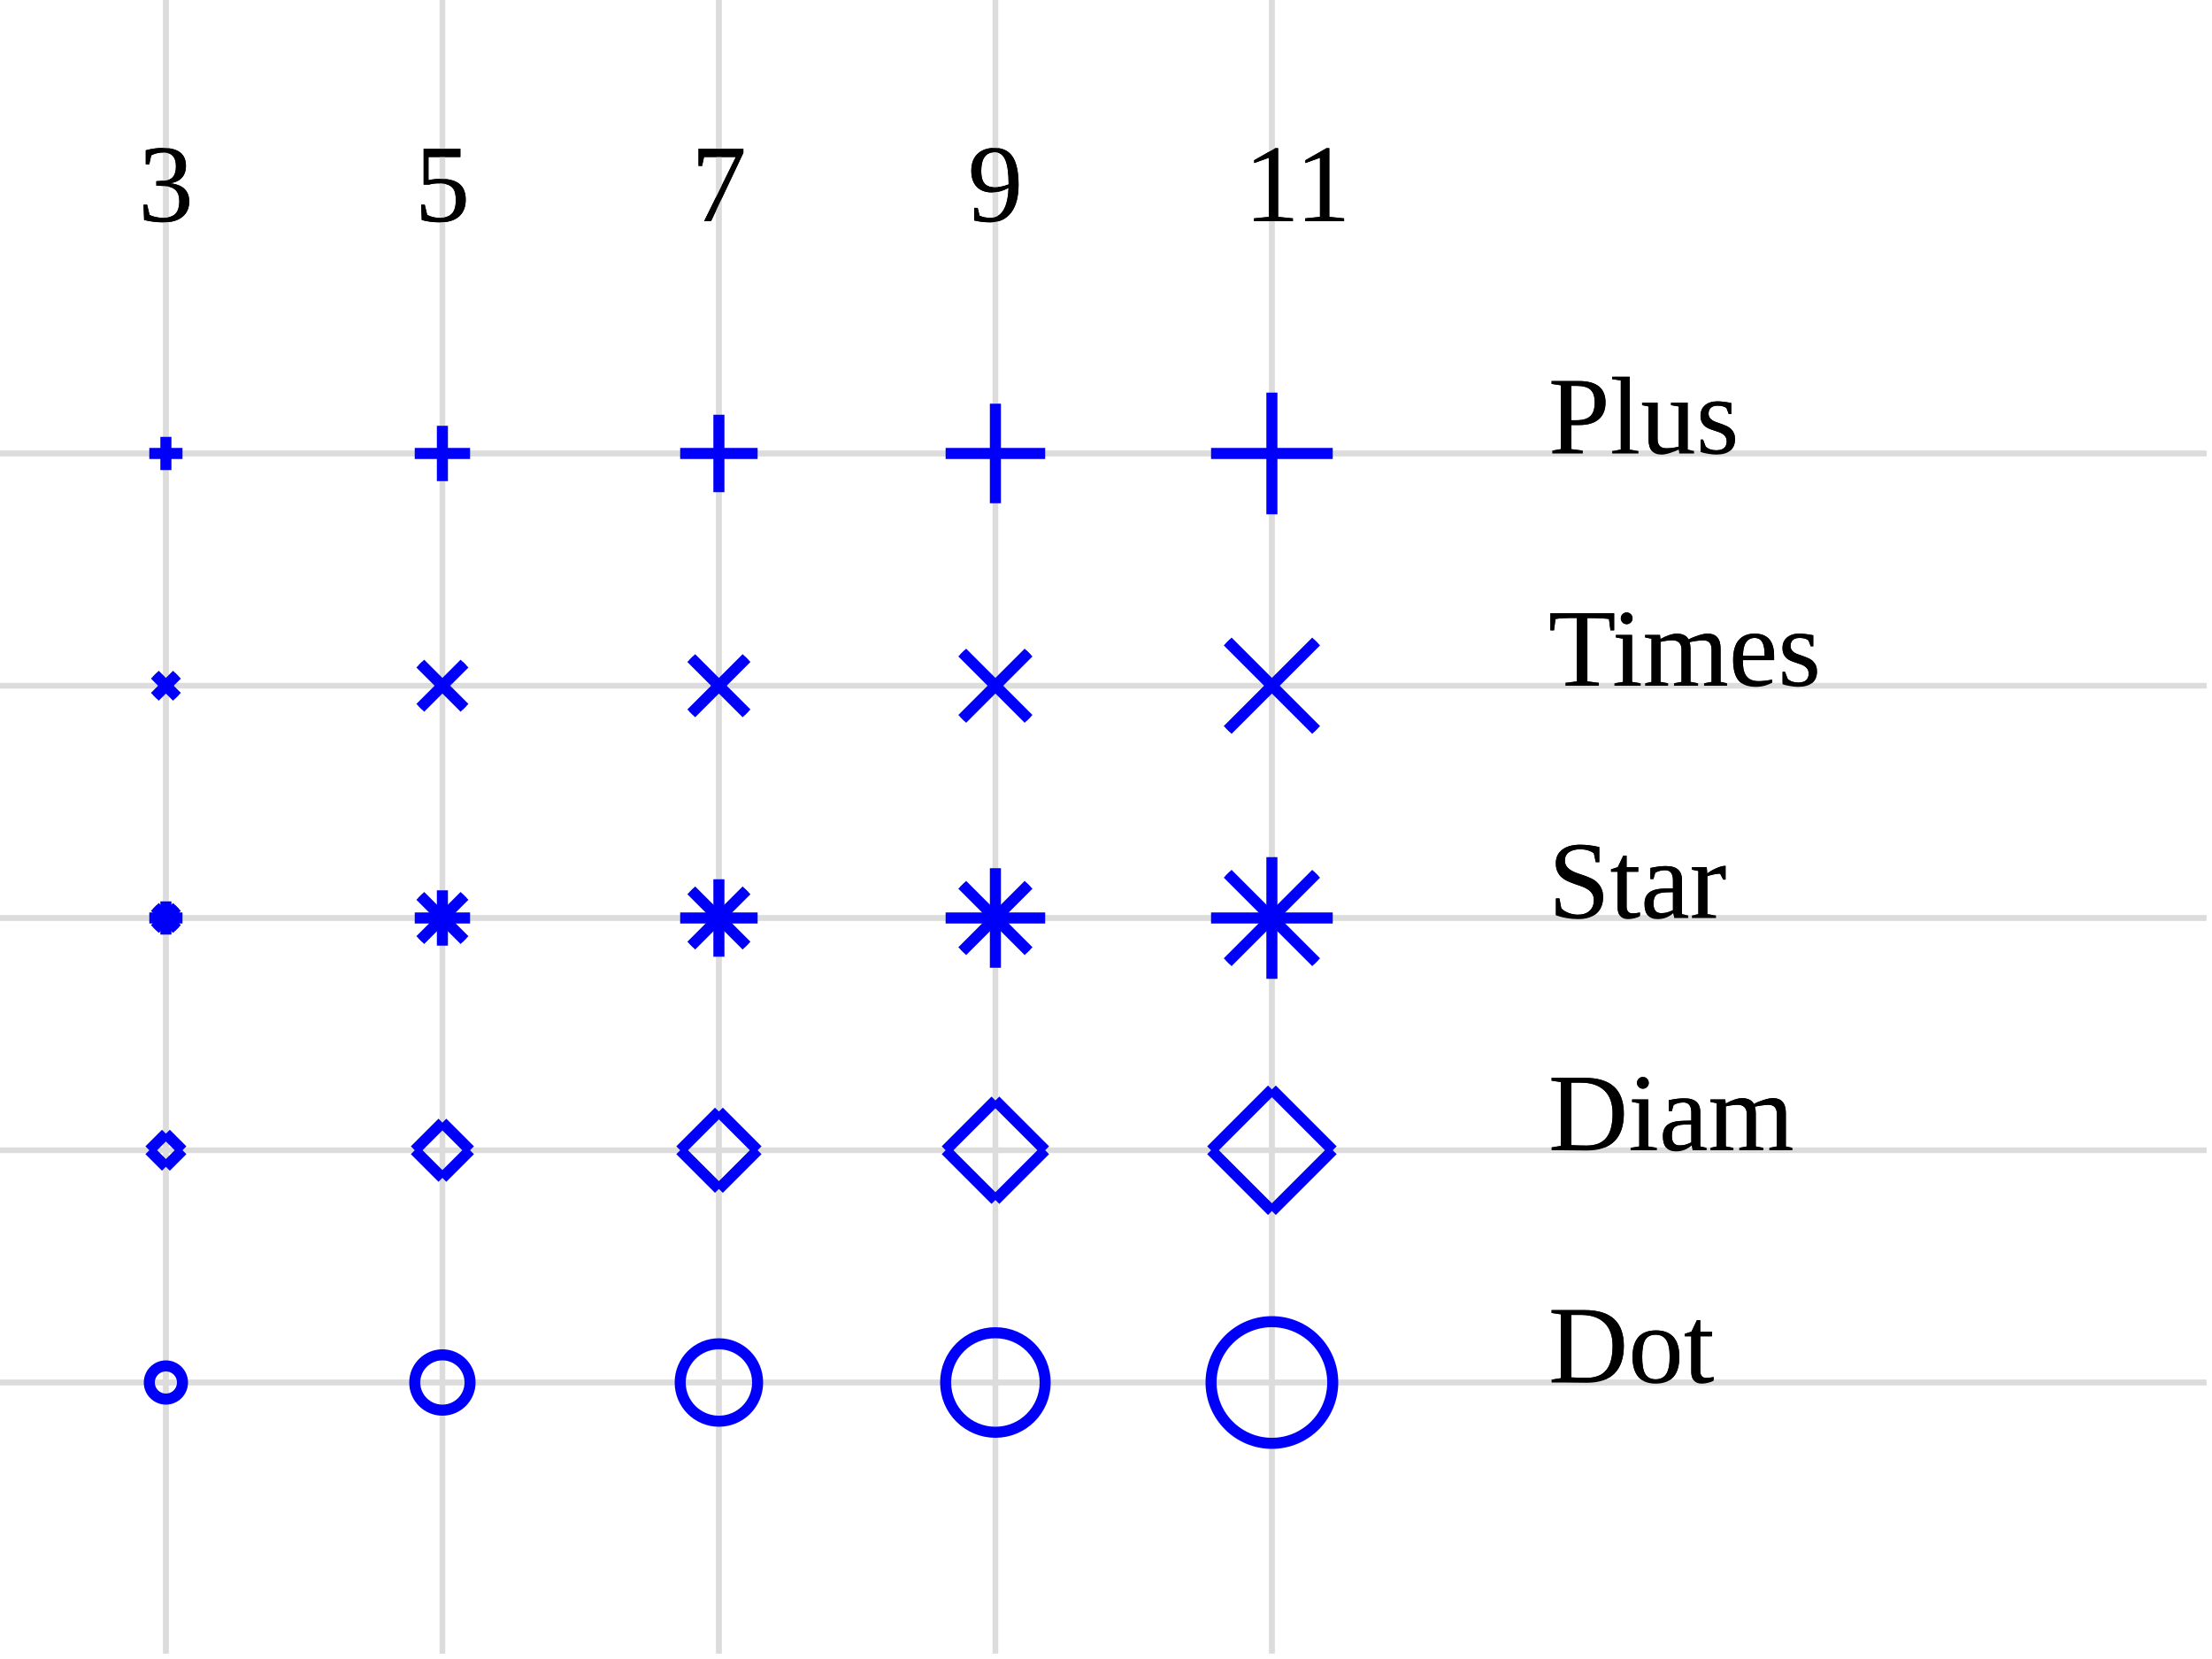
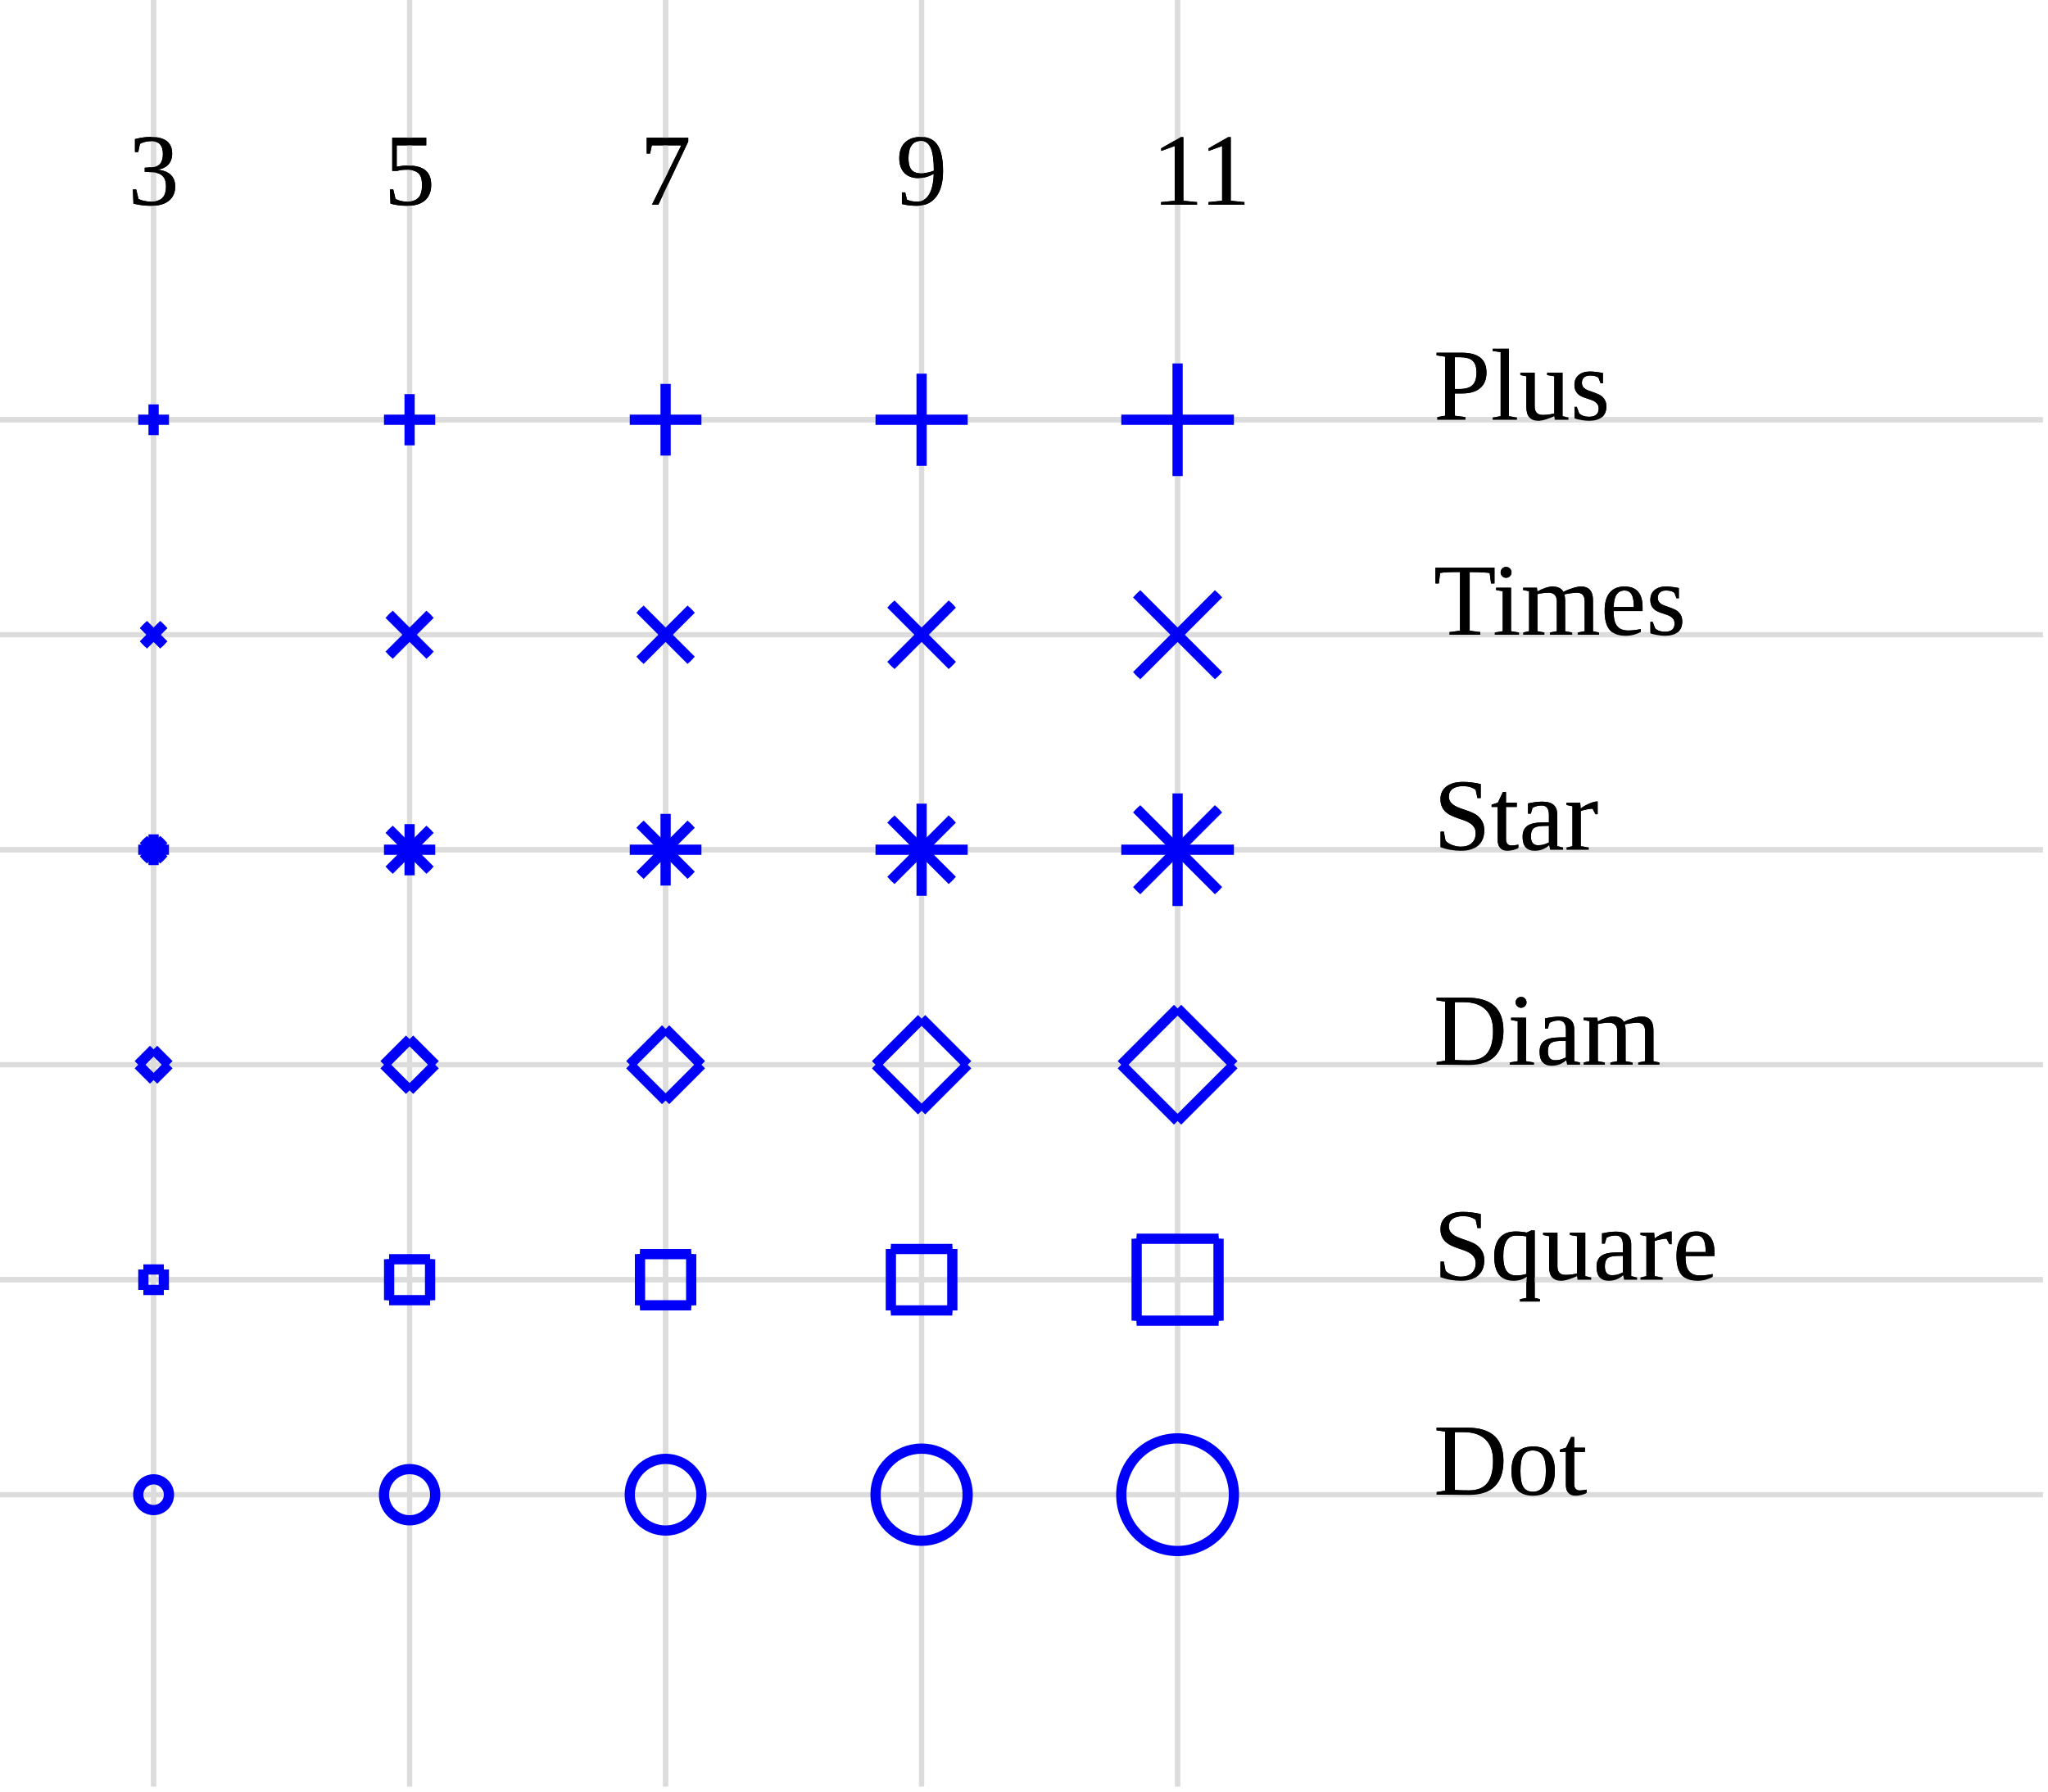
- <svg xmlns="http://www.w3.org/2000/svg" version="1.1" width="400" height="300" style="background-color:white;">
+ <svg xmlns="http://www.w3.org/2000/svg" version="1.1" width="400" height="350" style="background-color:white;">
  <style>
.txt1 { font: bold 12px sans-serif; };
</style>
-   <line x1="30" y1="-0" x2="30" y2="299" stroke="rgb(220,220,220)" stroke-width="1" />
+   <line x1="30" y1="-0" x2="30" y2="349" stroke="rgb(220,220,220)" stroke-width="1" />
  <text x="25" y="40" font-size="20px" fill="#000000">3</text>
-   <line x1="80" y1="-0" x2="80" y2="299" stroke="rgb(220,220,220)" stroke-width="1" />
+   <line x1="80" y1="-0" x2="80" y2="349" stroke="rgb(220,220,220)" stroke-width="1" />
  <text x="75" y="40" font-size="20px" fill="#000000">5</text>
-   <line x1="130" y1="-0" x2="130" y2="299" stroke="rgb(220,220,220)" stroke-width="1" />
+   <line x1="130" y1="-0" x2="130" y2="349" stroke="rgb(220,220,220)" stroke-width="1" />
  <text x="125" y="40" font-size="20px" fill="#000000">7</text>
-   <line x1="180" y1="-0" x2="180" y2="299" stroke="rgb(220,220,220)" stroke-width="1" />
+   <line x1="180" y1="-0" x2="180" y2="349" stroke="rgb(220,220,220)" stroke-width="1" />
  <text x="175" y="40" font-size="20px" fill="#000000">9</text>
-   <line x1="230" y1="-0" x2="230" y2="299" stroke="rgb(220,220,220)" stroke-width="1" />
+   <line x1="230" y1="-0" x2="230" y2="349" stroke="rgb(220,220,220)" stroke-width="1" />
  <text x="225" y="40" font-size="20px" fill="#000000">11</text>
  <line x1="0" y1="82" x2="399" y2="82" stroke="rgb(220,220,220)" stroke-width="1" />
  <line x1="0" y1="124" x2="399" y2="124" stroke="rgb(220,220,220)" stroke-width="1" />
  <line x1="0" y1="166" x2="399" y2="166" stroke="rgb(220,220,220)" stroke-width="1" />
  <line x1="0" y1="208" x2="399" y2="208" stroke="rgb(220,220,220)" stroke-width="1" />
  <line x1="0" y1="250" x2="399" y2="250" stroke="rgb(220,220,220)" stroke-width="1" />
+   <line x1="0" y1="292" x2="399" y2="292" stroke="rgb(220,220,220)" stroke-width="1" />
  <line x1="27" y1="82" x2="33" y2="82" stroke="rgb(0,0,250)" stroke-width="1" />
  <line x1="30" y1="79" x2="30" y2="85" stroke="rgb(0,0,250)" stroke-width="1" />
  <line x1="28" y1="126" x2="32" y2="122" stroke="rgb(0,0,250)" stroke-width="1" />
  <line x1="28" y1="122" x2="32" y2="126" stroke="rgb(0,0,250)" stroke-width="1" />
  <line x1="27" y1="166" x2="33" y2="166" stroke="rgb(0,0,250)" stroke-width="1" />
  <line x1="30" y1="163" x2="30" y2="169" stroke="rgb(0,0,250)" stroke-width="1" />
  <line x1="28" y1="168" x2="32" y2="164" stroke="rgb(0,0,250)" stroke-width="1" />
  <line x1="28" y1="164" x2="32" y2="168" stroke="rgb(0,0,250)" stroke-width="1" />
  <line x1="27" y1="208" x2="30" y2="205" stroke="rgb(0,0,250)" stroke-width="1" />
  <line x1="30" y1="205" x2="33" y2="208" stroke="rgb(0,0,250)" stroke-width="1" />
  <line x1="30" y1="211" x2="33" y2="208" stroke="rgb(0,0,250)" stroke-width="1" />
  <line x1="27" y1="208" x2="30" y2="211" stroke="rgb(0,0,250)" stroke-width="1" />
-   <circle cx="30" cy="250" r="3" stroke="rgb(0,0,250)" stroke-width="1" fill="none" />
+   <line x1="28" y1="252" x2="32" y2="252" stroke="rgb(0,0,250)" stroke-width="1" />
+   <line x1="32" y1="248" x2="32" y2="252" stroke="rgb(0,0,250)" stroke-width="1" />
+   <line x1="28" y1="248" x2="32" y2="248" stroke="rgb(0,0,250)" stroke-width="1" />
+   <line x1="28" y1="248" x2="28" y2="252" stroke="rgb(0,0,250)" stroke-width="1" />
+   <circle cx="30" cy="292" r="3" stroke="rgb(0,0,250)" stroke-width="1" fill="none" />
  <line x1="75" y1="82" x2="85" y2="82" stroke="rgb(0,0,250)" stroke-width="1" />
  <line x1="80" y1="77" x2="80" y2="87" stroke="rgb(0,0,250)" stroke-width="1" />
  <line x1="76" y1="128" x2="84" y2="120" stroke="rgb(0,0,250)" stroke-width="1" />
  <line x1="76" y1="120" x2="84" y2="128" stroke="rgb(0,0,250)" stroke-width="1" />
  <line x1="75" y1="166" x2="85" y2="166" stroke="rgb(0,0,250)" stroke-width="1" />
  <line x1="80" y1="161" x2="80" y2="171" stroke="rgb(0,0,250)" stroke-width="1" />
  <line x1="76" y1="170" x2="84" y2="162" stroke="rgb(0,0,250)" stroke-width="1" />
  <line x1="76" y1="162" x2="84" y2="170" stroke="rgb(0,0,250)" stroke-width="1" />
  <line x1="75" y1="208" x2="80" y2="203" stroke="rgb(0,0,250)" stroke-width="1" />
  <line x1="80" y1="203" x2="85" y2="208" stroke="rgb(0,0,250)" stroke-width="1" />
  <line x1="80" y1="213" x2="85" y2="208" stroke="rgb(0,0,250)" stroke-width="1" />
  <line x1="75" y1="208" x2="80" y2="213" stroke="rgb(0,0,250)" stroke-width="1" />
-   <circle cx="80" cy="250" r="5" stroke="rgb(0,0,250)" stroke-width="1" fill="none" />
+   <line x1="76" y1="254" x2="84" y2="254" stroke="rgb(0,0,250)" stroke-width="1" />
+   <line x1="84" y1="246" x2="84" y2="254" stroke="rgb(0,0,250)" stroke-width="1" />
+   <line x1="76" y1="246" x2="84" y2="246" stroke="rgb(0,0,250)" stroke-width="1" />
+   <line x1="76" y1="246" x2="76" y2="254" stroke="rgb(0,0,250)" stroke-width="1" />
+   <circle cx="80" cy="292" r="5" stroke="rgb(0,0,250)" stroke-width="1" fill="none" />
  <line x1="123" y1="82" x2="137" y2="82" stroke="rgb(0,0,250)" stroke-width="1" />
  <line x1="130" y1="75" x2="130" y2="89" stroke="rgb(0,0,250)" stroke-width="1" />
  <line x1="125" y1="129" x2="135" y2="119" stroke="rgb(0,0,250)" stroke-width="1" />
  <line x1="125" y1="119" x2="135" y2="129" stroke="rgb(0,0,250)" stroke-width="1" />
  <line x1="123" y1="166" x2="137" y2="166" stroke="rgb(0,0,250)" stroke-width="1" />
  <line x1="130" y1="159" x2="130" y2="173" stroke="rgb(0,0,250)" stroke-width="1" />
  <line x1="125" y1="171" x2="135" y2="161" stroke="rgb(0,0,250)" stroke-width="1" />
  <line x1="125" y1="161" x2="135" y2="171" stroke="rgb(0,0,250)" stroke-width="1" />
  <line x1="123" y1="208" x2="130" y2="201" stroke="rgb(0,0,250)" stroke-width="1" />
  <line x1="130" y1="201" x2="137" y2="208" stroke="rgb(0,0,250)" stroke-width="1" />
  <line x1="130" y1="215" x2="137" y2="208" stroke="rgb(0,0,250)" stroke-width="1" />
  <line x1="123" y1="208" x2="130" y2="215" stroke="rgb(0,0,250)" stroke-width="1" />
-   <circle cx="130" cy="250" r="7" stroke="rgb(0,0,250)" stroke-width="1" fill="none" />
+   <line x1="125" y1="255" x2="135" y2="255" stroke="rgb(0,0,250)" stroke-width="1" />
+   <line x1="135" y1="245" x2="135" y2="255" stroke="rgb(0,0,250)" stroke-width="1" />
+   <line x1="125" y1="245" x2="135" y2="245" stroke="rgb(0,0,250)" stroke-width="1" />
+   <line x1="125" y1="245" x2="125" y2="255" stroke="rgb(0,0,250)" stroke-width="1" />
+   <circle cx="130" cy="292" r="7" stroke="rgb(0,0,250)" stroke-width="1" fill="none" />
  <line x1="171" y1="82" x2="189" y2="82" stroke="rgb(0,0,250)" stroke-width="1" />
  <line x1="180" y1="73" x2="180" y2="91" stroke="rgb(0,0,250)" stroke-width="1" />
  <line x1="174" y1="130" x2="186" y2="118" stroke="rgb(0,0,250)" stroke-width="1" />
  <line x1="174" y1="118" x2="186" y2="130" stroke="rgb(0,0,250)" stroke-width="1" />
  <line x1="171" y1="166" x2="189" y2="166" stroke="rgb(0,0,250)" stroke-width="1" />
  <line x1="180" y1="157" x2="180" y2="175" stroke="rgb(0,0,250)" stroke-width="1" />
  <line x1="174" y1="172" x2="186" y2="160" stroke="rgb(0,0,250)" stroke-width="1" />
  <line x1="174" y1="160" x2="186" y2="172" stroke="rgb(0,0,250)" stroke-width="1" />
  <line x1="171" y1="208" x2="180" y2="199" stroke="rgb(0,0,250)" stroke-width="1" />
  <line x1="180" y1="199" x2="189" y2="208" stroke="rgb(0,0,250)" stroke-width="1" />
  <line x1="180" y1="217" x2="189" y2="208" stroke="rgb(0,0,250)" stroke-width="1" />
  <line x1="171" y1="208" x2="180" y2="217" stroke="rgb(0,0,250)" stroke-width="1" />
-   <circle cx="180" cy="250" r="9" stroke="rgb(0,0,250)" stroke-width="1" fill="none" />
+   <line x1="174" y1="256" x2="186" y2="256" stroke="rgb(0,0,250)" stroke-width="1" />
+   <line x1="186" y1="244" x2="186" y2="256" stroke="rgb(0,0,250)" stroke-width="1" />
+   <line x1="174" y1="244" x2="186" y2="244" stroke="rgb(0,0,250)" stroke-width="1" />
+   <line x1="174" y1="244" x2="174" y2="256" stroke="rgb(0,0,250)" stroke-width="1" />
+   <circle cx="180" cy="292" r="9" stroke="rgb(0,0,250)" stroke-width="1" fill="none" />
  <line x1="219" y1="82" x2="241" y2="82" stroke="rgb(0,0,250)" stroke-width="1" />
  <line x1="230" y1="71" x2="230" y2="93" stroke="rgb(0,0,250)" stroke-width="1" />
  <line x1="222" y1="132" x2="238" y2="116" stroke="rgb(0,0,250)" stroke-width="1" />
  <line x1="222" y1="116" x2="238" y2="132" stroke="rgb(0,0,250)" stroke-width="1" />
  <line x1="219" y1="166" x2="241" y2="166" stroke="rgb(0,0,250)" stroke-width="1" />
  <line x1="230" y1="155" x2="230" y2="177" stroke="rgb(0,0,250)" stroke-width="1" />
  <line x1="222" y1="174" x2="238" y2="158" stroke="rgb(0,0,250)" stroke-width="1" />
  <line x1="222" y1="158" x2="238" y2="174" stroke="rgb(0,0,250)" stroke-width="1" />
  <line x1="219" y1="208" x2="230" y2="197" stroke="rgb(0,0,250)" stroke-width="1" />
  <line x1="230" y1="197" x2="241" y2="208" stroke="rgb(0,0,250)" stroke-width="1" />
  <line x1="230" y1="219" x2="241" y2="208" stroke="rgb(0,0,250)" stroke-width="1" />
  <line x1="219" y1="208" x2="230" y2="219" stroke="rgb(0,0,250)" stroke-width="1" />
-   <circle cx="230" cy="250" r="11" stroke="rgb(0,0,250)" stroke-width="1" fill="none" />
+   <line x1="222" y1="258" x2="238" y2="258" stroke="rgb(0,0,250)" stroke-width="1" />
+   <line x1="238" y1="242" x2="238" y2="258" stroke="rgb(0,0,250)" stroke-width="1" />
+   <line x1="222" y1="242" x2="238" y2="242" stroke="rgb(0,0,250)" stroke-width="1" />
+   <line x1="222" y1="242" x2="222" y2="258" stroke="rgb(0,0,250)" stroke-width="1" />
+   <circle cx="230" cy="292" r="11" stroke="rgb(0,0,250)" stroke-width="1" fill="none" />
  <text x="280" y="82" font-size="20px" fill="#000000">Plus</text>
  <text x="280" y="124" font-size="20px" fill="#000000">Times</text>
  <text x="280" y="166" font-size="20px" fill="#000000">Star</text>
  <text x="280" y="208" font-size="20px" fill="#000000">Diam</text>
-   <text x="280" y="250" font-size="20px" fill="#000000">Dot</text>
-   <line x1="30" y1="-0" x2="30" y2="299" stroke="rgb(220,220,220)" stroke-width="1" />
+   <text x="280" y="250" font-size="20px" fill="#000000">Square</text>
+   <text x="280" y="292" font-size="20px" fill="#000000">Dot</text>
+   <line x1="30" y1="-0" x2="30" y2="349" stroke="rgb(220,220,220)" stroke-width="1" />
  <text x="25" y="40" font-size="20px" fill="#000000">3</text>
-   <line x1="80" y1="-0" x2="80" y2="299" stroke="rgb(220,220,220)" stroke-width="1" />
+   <line x1="80" y1="-0" x2="80" y2="349" stroke="rgb(220,220,220)" stroke-width="1" />
  <text x="75" y="40" font-size="20px" fill="#000000">5</text>
-   <line x1="130" y1="-0" x2="130" y2="299" stroke="rgb(220,220,220)" stroke-width="1" />
+   <line x1="130" y1="-0" x2="130" y2="349" stroke="rgb(220,220,220)" stroke-width="1" />
  <text x="125" y="40" font-size="20px" fill="#000000">7</text>
-   <line x1="180" y1="-0" x2="180" y2="299" stroke="rgb(220,220,220)" stroke-width="1" />
+   <line x1="180" y1="-0" x2="180" y2="349" stroke="rgb(220,220,220)" stroke-width="1" />
  <text x="175" y="40" font-size="20px" fill="#000000">9</text>
-   <line x1="230" y1="-0" x2="230" y2="299" stroke="rgb(220,220,220)" stroke-width="1" />
+   <line x1="230" y1="-0" x2="230" y2="349" stroke="rgb(220,220,220)" stroke-width="1" />
  <text x="225" y="40" font-size="20px" fill="#000000">11</text>
  <line x1="0" y1="82" x2="399" y2="82" stroke="rgb(220,220,220)" stroke-width="1" />
  <line x1="0" y1="124" x2="399" y2="124" stroke="rgb(220,220,220)" stroke-width="1" />
  <line x1="0" y1="166" x2="399" y2="166" stroke="rgb(220,220,220)" stroke-width="1" />
  <line x1="0" y1="208" x2="399" y2="208" stroke="rgb(220,220,220)" stroke-width="1" />
  <line x1="0" y1="250" x2="399" y2="250" stroke="rgb(220,220,220)" stroke-width="1" />
+   <line x1="0" y1="292" x2="399" y2="292" stroke="rgb(220,220,220)" stroke-width="1" />
  <line x1="27" y1="82" x2="33" y2="82" stroke="rgb(0,0,250)" stroke-width="2" />
  <line x1="30" y1="79" x2="30" y2="85" stroke="rgb(0,0,250)" stroke-width="2" />
  <line x1="28" y1="126" x2="32" y2="122" stroke="rgb(0,0,250)" stroke-width="2" />
  <line x1="28" y1="122" x2="32" y2="126" stroke="rgb(0,0,250)" stroke-width="2" />
  <line x1="27" y1="166" x2="33" y2="166" stroke="rgb(0,0,250)" stroke-width="2" />
  <line x1="30" y1="163" x2="30" y2="169" stroke="rgb(0,0,250)" stroke-width="2" />
  <line x1="28" y1="168" x2="32" y2="164" stroke="rgb(0,0,250)" stroke-width="2" />
  <line x1="28" y1="164" x2="32" y2="168" stroke="rgb(0,0,250)" stroke-width="2" />
  <line x1="27" y1="208" x2="30" y2="205" stroke="rgb(0,0,250)" stroke-width="2" />
  <line x1="30" y1="205" x2="33" y2="208" stroke="rgb(0,0,250)" stroke-width="2" />
  <line x1="30" y1="211" x2="33" y2="208" stroke="rgb(0,0,250)" stroke-width="2" />
  <line x1="27" y1="208" x2="30" y2="211" stroke="rgb(0,0,250)" stroke-width="2" />
-   <circle cx="30" cy="250" r="3" stroke="rgb(0,0,250)" stroke-width="2" fill="none" />
+   <line x1="28" y1="252" x2="32" y2="252" stroke="rgb(0,0,250)" stroke-width="2" />
+   <line x1="32" y1="248" x2="32" y2="252" stroke="rgb(0,0,250)" stroke-width="2" />
+   <line x1="28" y1="248" x2="32" y2="248" stroke="rgb(0,0,250)" stroke-width="2" />
+   <line x1="28" y1="248" x2="28" y2="252" stroke="rgb(0,0,250)" stroke-width="2" />
+   <circle cx="30" cy="292" r="3" stroke="rgb(0,0,250)" stroke-width="2" fill="none" />
  <line x1="75" y1="82" x2="85" y2="82" stroke="rgb(0,0,250)" stroke-width="2" />
  <line x1="80" y1="77" x2="80" y2="87" stroke="rgb(0,0,250)" stroke-width="2" />
  <line x1="76" y1="128" x2="84" y2="120" stroke="rgb(0,0,250)" stroke-width="2" />
  <line x1="76" y1="120" x2="84" y2="128" stroke="rgb(0,0,250)" stroke-width="2" />
  <line x1="75" y1="166" x2="85" y2="166" stroke="rgb(0,0,250)" stroke-width="2" />
  <line x1="80" y1="161" x2="80" y2="171" stroke="rgb(0,0,250)" stroke-width="2" />
  <line x1="76" y1="170" x2="84" y2="162" stroke="rgb(0,0,250)" stroke-width="2" />
  <line x1="76" y1="162" x2="84" y2="170" stroke="rgb(0,0,250)" stroke-width="2" />
  <line x1="75" y1="208" x2="80" y2="203" stroke="rgb(0,0,250)" stroke-width="2" />
  <line x1="80" y1="203" x2="85" y2="208" stroke="rgb(0,0,250)" stroke-width="2" />
  <line x1="80" y1="213" x2="85" y2="208" stroke="rgb(0,0,250)" stroke-width="2" />
  <line x1="75" y1="208" x2="80" y2="213" stroke="rgb(0,0,250)" stroke-width="2" />
-   <circle cx="80" cy="250" r="5" stroke="rgb(0,0,250)" stroke-width="2" fill="none" />
+   <line x1="76" y1="254" x2="84" y2="254" stroke="rgb(0,0,250)" stroke-width="2" />
+   <line x1="84" y1="246" x2="84" y2="254" stroke="rgb(0,0,250)" stroke-width="2" />
+   <line x1="76" y1="246" x2="84" y2="246" stroke="rgb(0,0,250)" stroke-width="2" />
+   <line x1="76" y1="246" x2="76" y2="254" stroke="rgb(0,0,250)" stroke-width="2" />
+   <circle cx="80" cy="292" r="5" stroke="rgb(0,0,250)" stroke-width="2" fill="none" />
  <line x1="123" y1="82" x2="137" y2="82" stroke="rgb(0,0,250)" stroke-width="2" />
  <line x1="130" y1="75" x2="130" y2="89" stroke="rgb(0,0,250)" stroke-width="2" />
  <line x1="125" y1="129" x2="135" y2="119" stroke="rgb(0,0,250)" stroke-width="2" />
  <line x1="125" y1="119" x2="135" y2="129" stroke="rgb(0,0,250)" stroke-width="2" />
  <line x1="123" y1="166" x2="137" y2="166" stroke="rgb(0,0,250)" stroke-width="2" />
  <line x1="130" y1="159" x2="130" y2="173" stroke="rgb(0,0,250)" stroke-width="2" />
  <line x1="125" y1="171" x2="135" y2="161" stroke="rgb(0,0,250)" stroke-width="2" />
  <line x1="125" y1="161" x2="135" y2="171" stroke="rgb(0,0,250)" stroke-width="2" />
  <line x1="123" y1="208" x2="130" y2="201" stroke="rgb(0,0,250)" stroke-width="2" />
  <line x1="130" y1="201" x2="137" y2="208" stroke="rgb(0,0,250)" stroke-width="2" />
  <line x1="130" y1="215" x2="137" y2="208" stroke="rgb(0,0,250)" stroke-width="2" />
  <line x1="123" y1="208" x2="130" y2="215" stroke="rgb(0,0,250)" stroke-width="2" />
-   <circle cx="130" cy="250" r="7" stroke="rgb(0,0,250)" stroke-width="2" fill="none" />
+   <line x1="125" y1="255" x2="135" y2="255" stroke="rgb(0,0,250)" stroke-width="2" />
+   <line x1="135" y1="245" x2="135" y2="255" stroke="rgb(0,0,250)" stroke-width="2" />
+   <line x1="125" y1="245" x2="135" y2="245" stroke="rgb(0,0,250)" stroke-width="2" />
+   <line x1="125" y1="245" x2="125" y2="255" stroke="rgb(0,0,250)" stroke-width="2" />
+   <circle cx="130" cy="292" r="7" stroke="rgb(0,0,250)" stroke-width="2" fill="none" />
  <line x1="171" y1="82" x2="189" y2="82" stroke="rgb(0,0,250)" stroke-width="2" />
  <line x1="180" y1="73" x2="180" y2="91" stroke="rgb(0,0,250)" stroke-width="2" />
  <line x1="174" y1="130" x2="186" y2="118" stroke="rgb(0,0,250)" stroke-width="2" />
  <line x1="174" y1="118" x2="186" y2="130" stroke="rgb(0,0,250)" stroke-width="2" />
  <line x1="171" y1="166" x2="189" y2="166" stroke="rgb(0,0,250)" stroke-width="2" />
  <line x1="180" y1="157" x2="180" y2="175" stroke="rgb(0,0,250)" stroke-width="2" />
  <line x1="174" y1="172" x2="186" y2="160" stroke="rgb(0,0,250)" stroke-width="2" />
  <line x1="174" y1="160" x2="186" y2="172" stroke="rgb(0,0,250)" stroke-width="2" />
  <line x1="171" y1="208" x2="180" y2="199" stroke="rgb(0,0,250)" stroke-width="2" />
  <line x1="180" y1="199" x2="189" y2="208" stroke="rgb(0,0,250)" stroke-width="2" />
  <line x1="180" y1="217" x2="189" y2="208" stroke="rgb(0,0,250)" stroke-width="2" />
  <line x1="171" y1="208" x2="180" y2="217" stroke="rgb(0,0,250)" stroke-width="2" />
-   <circle cx="180" cy="250" r="9" stroke="rgb(0,0,250)" stroke-width="2" fill="none" />
+   <line x1="174" y1="256" x2="186" y2="256" stroke="rgb(0,0,250)" stroke-width="2" />
+   <line x1="186" y1="244" x2="186" y2="256" stroke="rgb(0,0,250)" stroke-width="2" />
+   <line x1="174" y1="244" x2="186" y2="244" stroke="rgb(0,0,250)" stroke-width="2" />
+   <line x1="174" y1="244" x2="174" y2="256" stroke="rgb(0,0,250)" stroke-width="2" />
+   <circle cx="180" cy="292" r="9" stroke="rgb(0,0,250)" stroke-width="2" fill="none" />
  <line x1="219" y1="82" x2="241" y2="82" stroke="rgb(0,0,250)" stroke-width="2" />
  <line x1="230" y1="71" x2="230" y2="93" stroke="rgb(0,0,250)" stroke-width="2" />
  <line x1="222" y1="132" x2="238" y2="116" stroke="rgb(0,0,250)" stroke-width="2" />
  <line x1="222" y1="116" x2="238" y2="132" stroke="rgb(0,0,250)" stroke-width="2" />
  <line x1="219" y1="166" x2="241" y2="166" stroke="rgb(0,0,250)" stroke-width="2" />
  <line x1="230" y1="155" x2="230" y2="177" stroke="rgb(0,0,250)" stroke-width="2" />
  <line x1="222" y1="174" x2="238" y2="158" stroke="rgb(0,0,250)" stroke-width="2" />
  <line x1="222" y1="158" x2="238" y2="174" stroke="rgb(0,0,250)" stroke-width="2" />
  <line x1="219" y1="208" x2="230" y2="197" stroke="rgb(0,0,250)" stroke-width="2" />
  <line x1="230" y1="197" x2="241" y2="208" stroke="rgb(0,0,250)" stroke-width="2" />
  <line x1="230" y1="219" x2="241" y2="208" stroke="rgb(0,0,250)" stroke-width="2" />
  <line x1="219" y1="208" x2="230" y2="219" stroke="rgb(0,0,250)" stroke-width="2" />
-   <circle cx="230" cy="250" r="11" stroke="rgb(0,0,250)" stroke-width="2" fill="none" />
+   <line x1="222" y1="258" x2="238" y2="258" stroke="rgb(0,0,250)" stroke-width="2" />
+   <line x1="238" y1="242" x2="238" y2="258" stroke="rgb(0,0,250)" stroke-width="2" />
+   <line x1="222" y1="242" x2="238" y2="242" stroke="rgb(0,0,250)" stroke-width="2" />
+   <line x1="222" y1="242" x2="222" y2="258" stroke="rgb(0,0,250)" stroke-width="2" />
+   <circle cx="230" cy="292" r="11" stroke="rgb(0,0,250)" stroke-width="2" fill="none" />
  <text x="280" y="82" font-size="20px" fill="#000000">Plus</text>
  <text x="280" y="124" font-size="20px" fill="#000000">Times</text>
  <text x="280" y="166" font-size="20px" fill="#000000">Star</text>
  <text x="280" y="208" font-size="20px" fill="#000000">Diam</text>
-   <text x="280" y="250" font-size="20px" fill="#000000">Dot</text>
+   <text x="280" y="250" font-size="20px" fill="#000000">Square</text>
+   <text x="280" y="292" font-size="20px" fill="#000000">Dot</text>
</svg>
